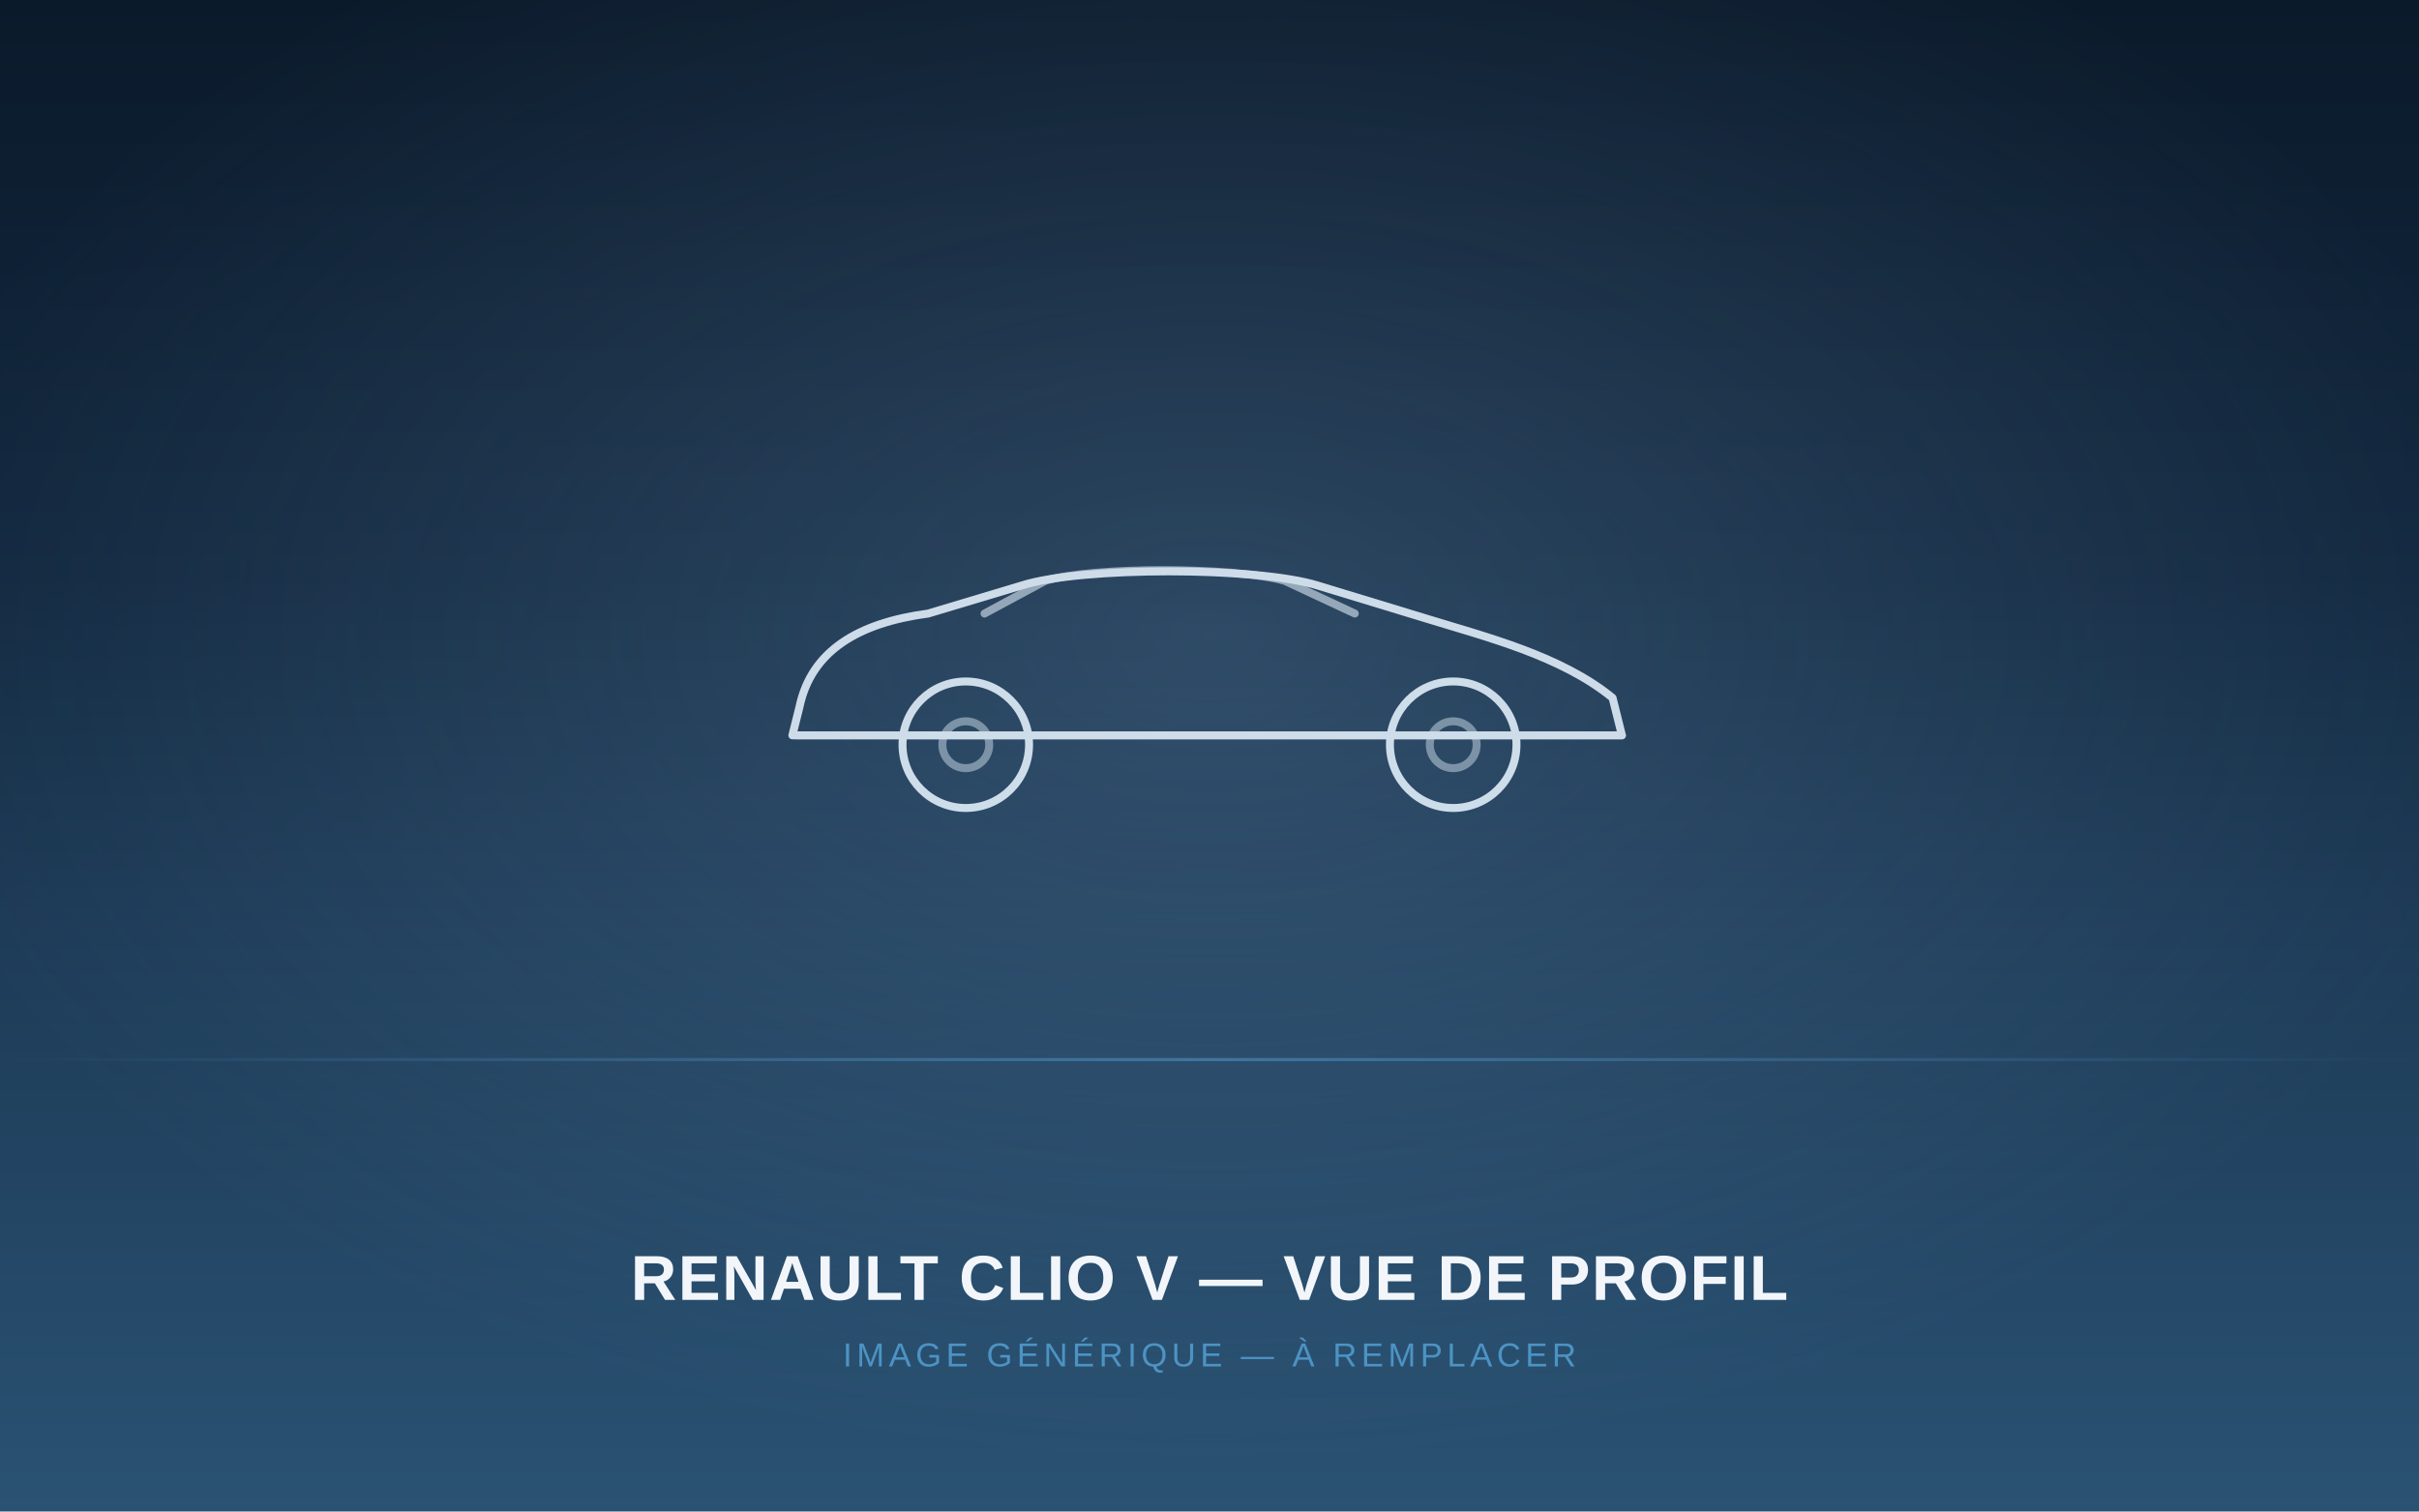
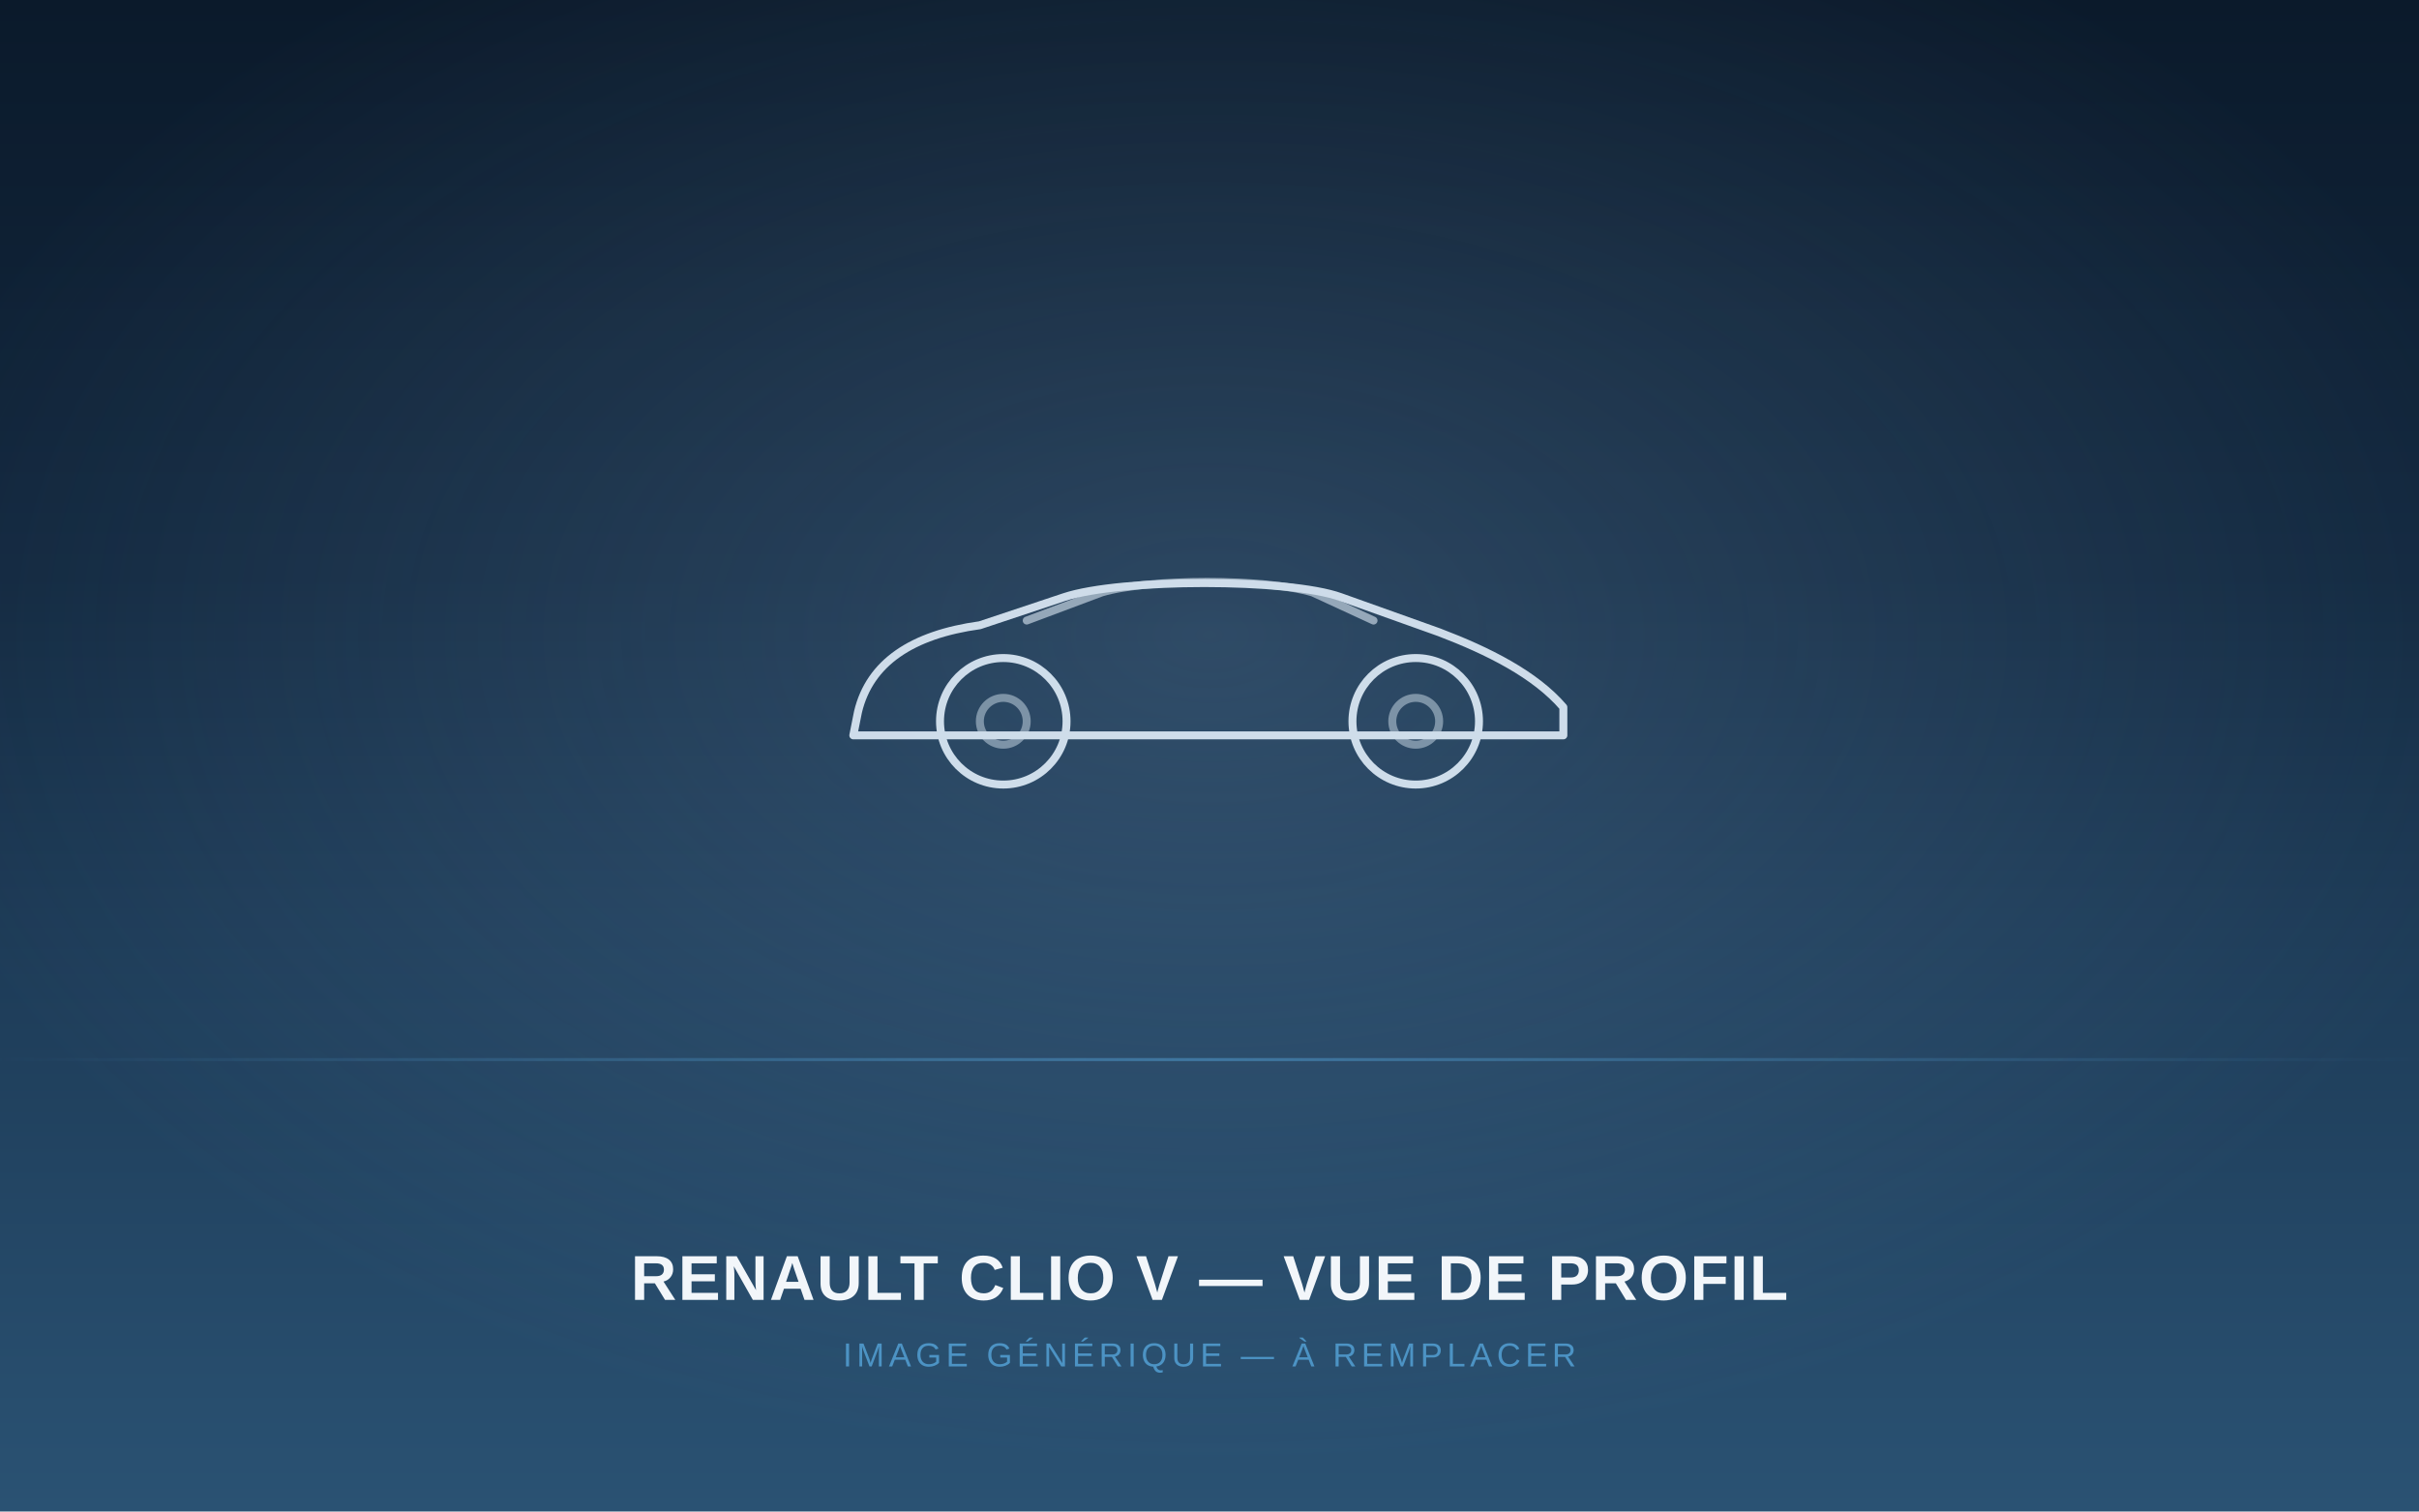
<svg xmlns="http://www.w3.org/2000/svg" width="1600" height="1000" viewBox="0 0 1600 1000">
  <defs>
    <linearGradient id="bg" x1="0%" y1="0%" x2="0%" y2="100%">
      <stop offset="0%" stop-color="#0b1a2b" />
      <stop offset="38%" stop-color="#12283f" />
      <stop offset="62%" stop-color="#1d3b57" />
      <stop offset="100%" stop-color="#2a5273" />
    </linearGradient>
    <radialGradient id="glow" cx="50%" cy="42%" r="55%">
      <stop offset="0%" stop-color="#8cb9e1" stop-opacity="0.22" />
      <stop offset="100%" stop-color="#8cb9e1" stop-opacity="0" />
    </radialGradient>
    <linearGradient id="rule" x1="0%" y1="0%" x2="100%" y2="0%">
      <stop offset="0%" stop-color="#4c93c4" stop-opacity="0" />
      <stop offset="50%" stop-color="#4c93c4" stop-opacity="0.6" />
      <stop offset="100%" stop-color="#4c93c4" stop-opacity="0" />
    </linearGradient>
  </defs>
  <rect width="1600" height="1000" fill="url(#bg)" />
  <rect width="1600" height="1000" fill="url(#glow)" />
  <rect x="0" y="700" width="1600" height="2" fill="url(#rule)" />
  <g transform="translate(800, 440) scale(1.55)" fill="none" stroke="#dce9f5" stroke-width="3.4" stroke-linejoin="round" stroke-linecap="round" opacity="0.92">
-     <path d="M -175 18 C -170 -6 -150 -18 -120 -22 L -80 -34 C -55 -42 20 -42 46 -34 L 92 -20 C 118 -12 150 -4 172 14 L 176 30 L -178 30 Z" />
-     <path d="M -96 -22 L -70 -36 C -50 -42 10 -42 32 -36 L 62 -22" opacity="0.65" />
-     <line x1="-176" y1="30" x2="176" y2="30" opacity="0.5" />
-     <circle cx="-104" cy="34" r="27" />
-     <circle cx="104" cy="34" r="27" />
-     <circle cx="-104" cy="34" r="10" opacity="0.5" />
-     <circle cx="104" cy="34" r="10" opacity="0.5" />
+     <path d="M -150 20 C -145 -1 -127 -13 -98 -17 L -62 -29 C -38 -37 34 -37 56 -29 L 98 -14 C 119 -6 139 4 151 18 L 151 30 L -152 30 Z" />
+     <path d="M -78 -19 L -46 -31 C -26 -37 24 -37 44 -31 L 70 -19" opacity="0.65" />
+     <circle cx="-88" cy="24" r="27" />
+     <circle cx="-88" cy="24" r="10" opacity="0.5" />
+     <circle cx="88" cy="24" r="27" />
+     <circle cx="88" cy="24" r="10" opacity="0.5" />
  </g>
  <text x="50%" y="860" text-anchor="middle" font-family="Arial, Helvetica, sans-serif" font-weight="700" font-size="42" fill="#f2f6fa" letter-spacing="1">RENAULT CLIO V — VUE DE PROFIL</text>
  <text x="50%" y="904" text-anchor="middle" font-family="Arial, Helvetica, sans-serif" font-size="22" fill="#4c93c4" letter-spacing="3">IMAGE GÉNÉRIQUE — À REMPLACER</text>
</svg>
